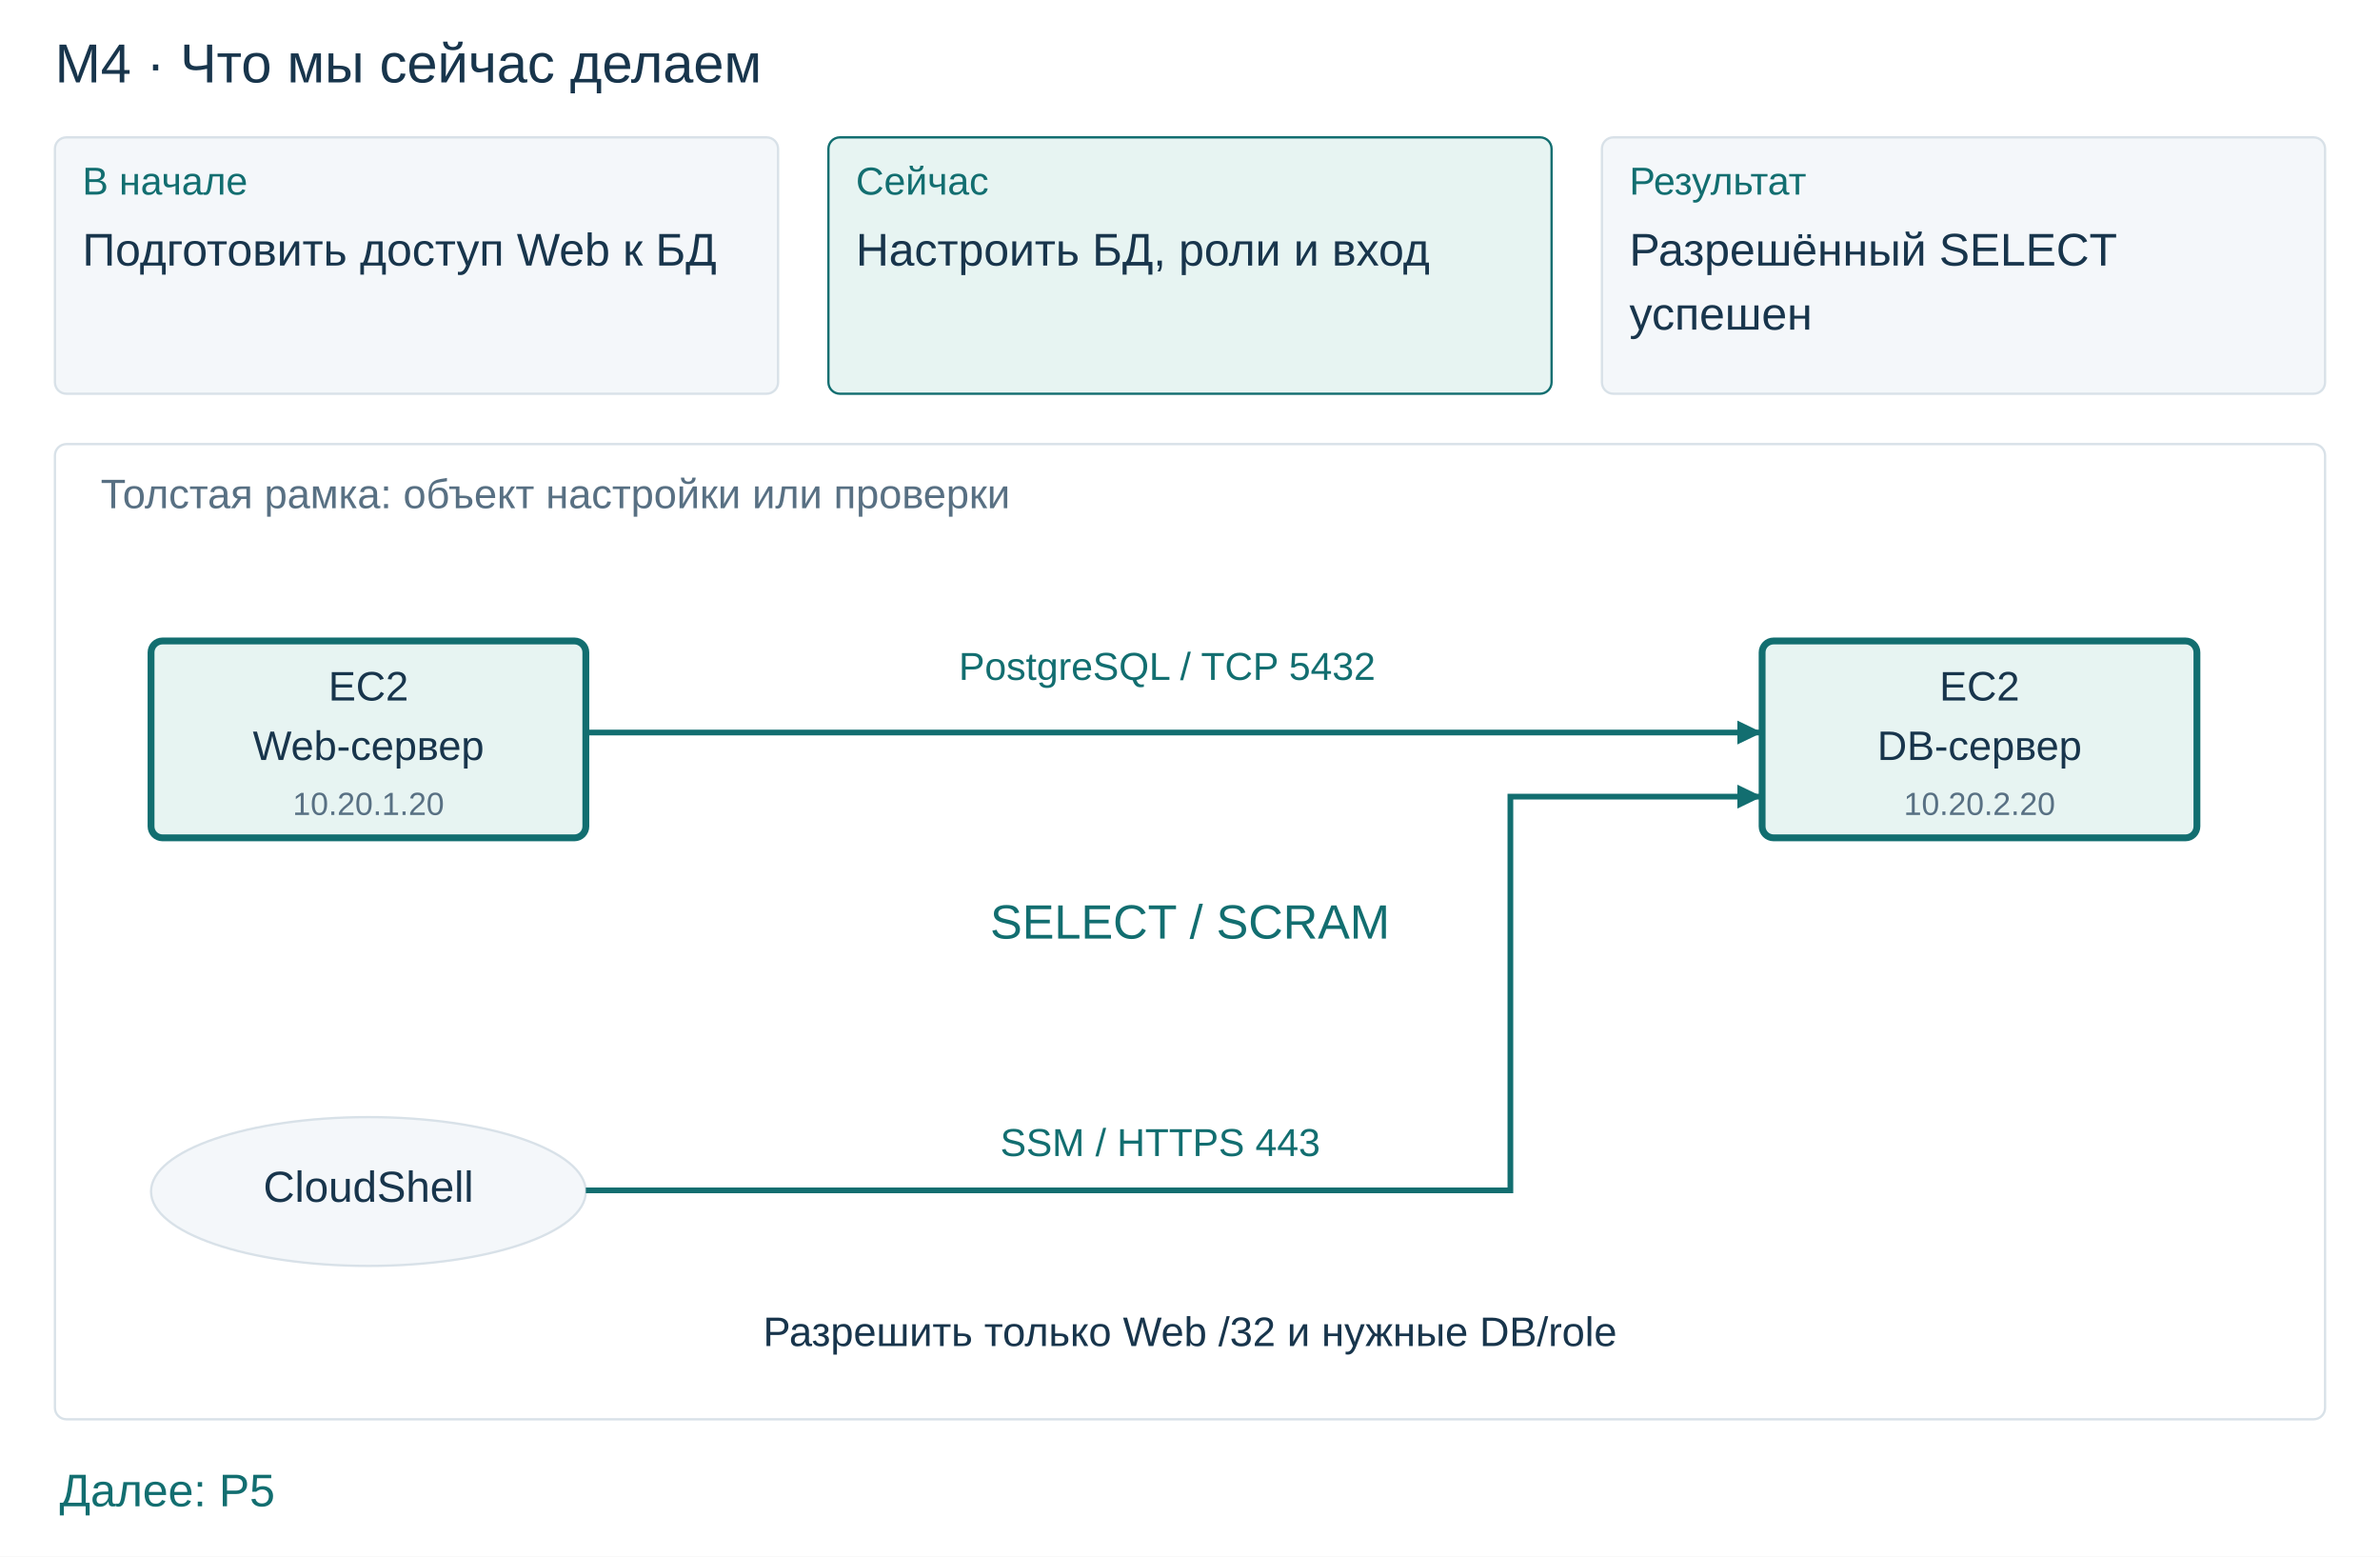
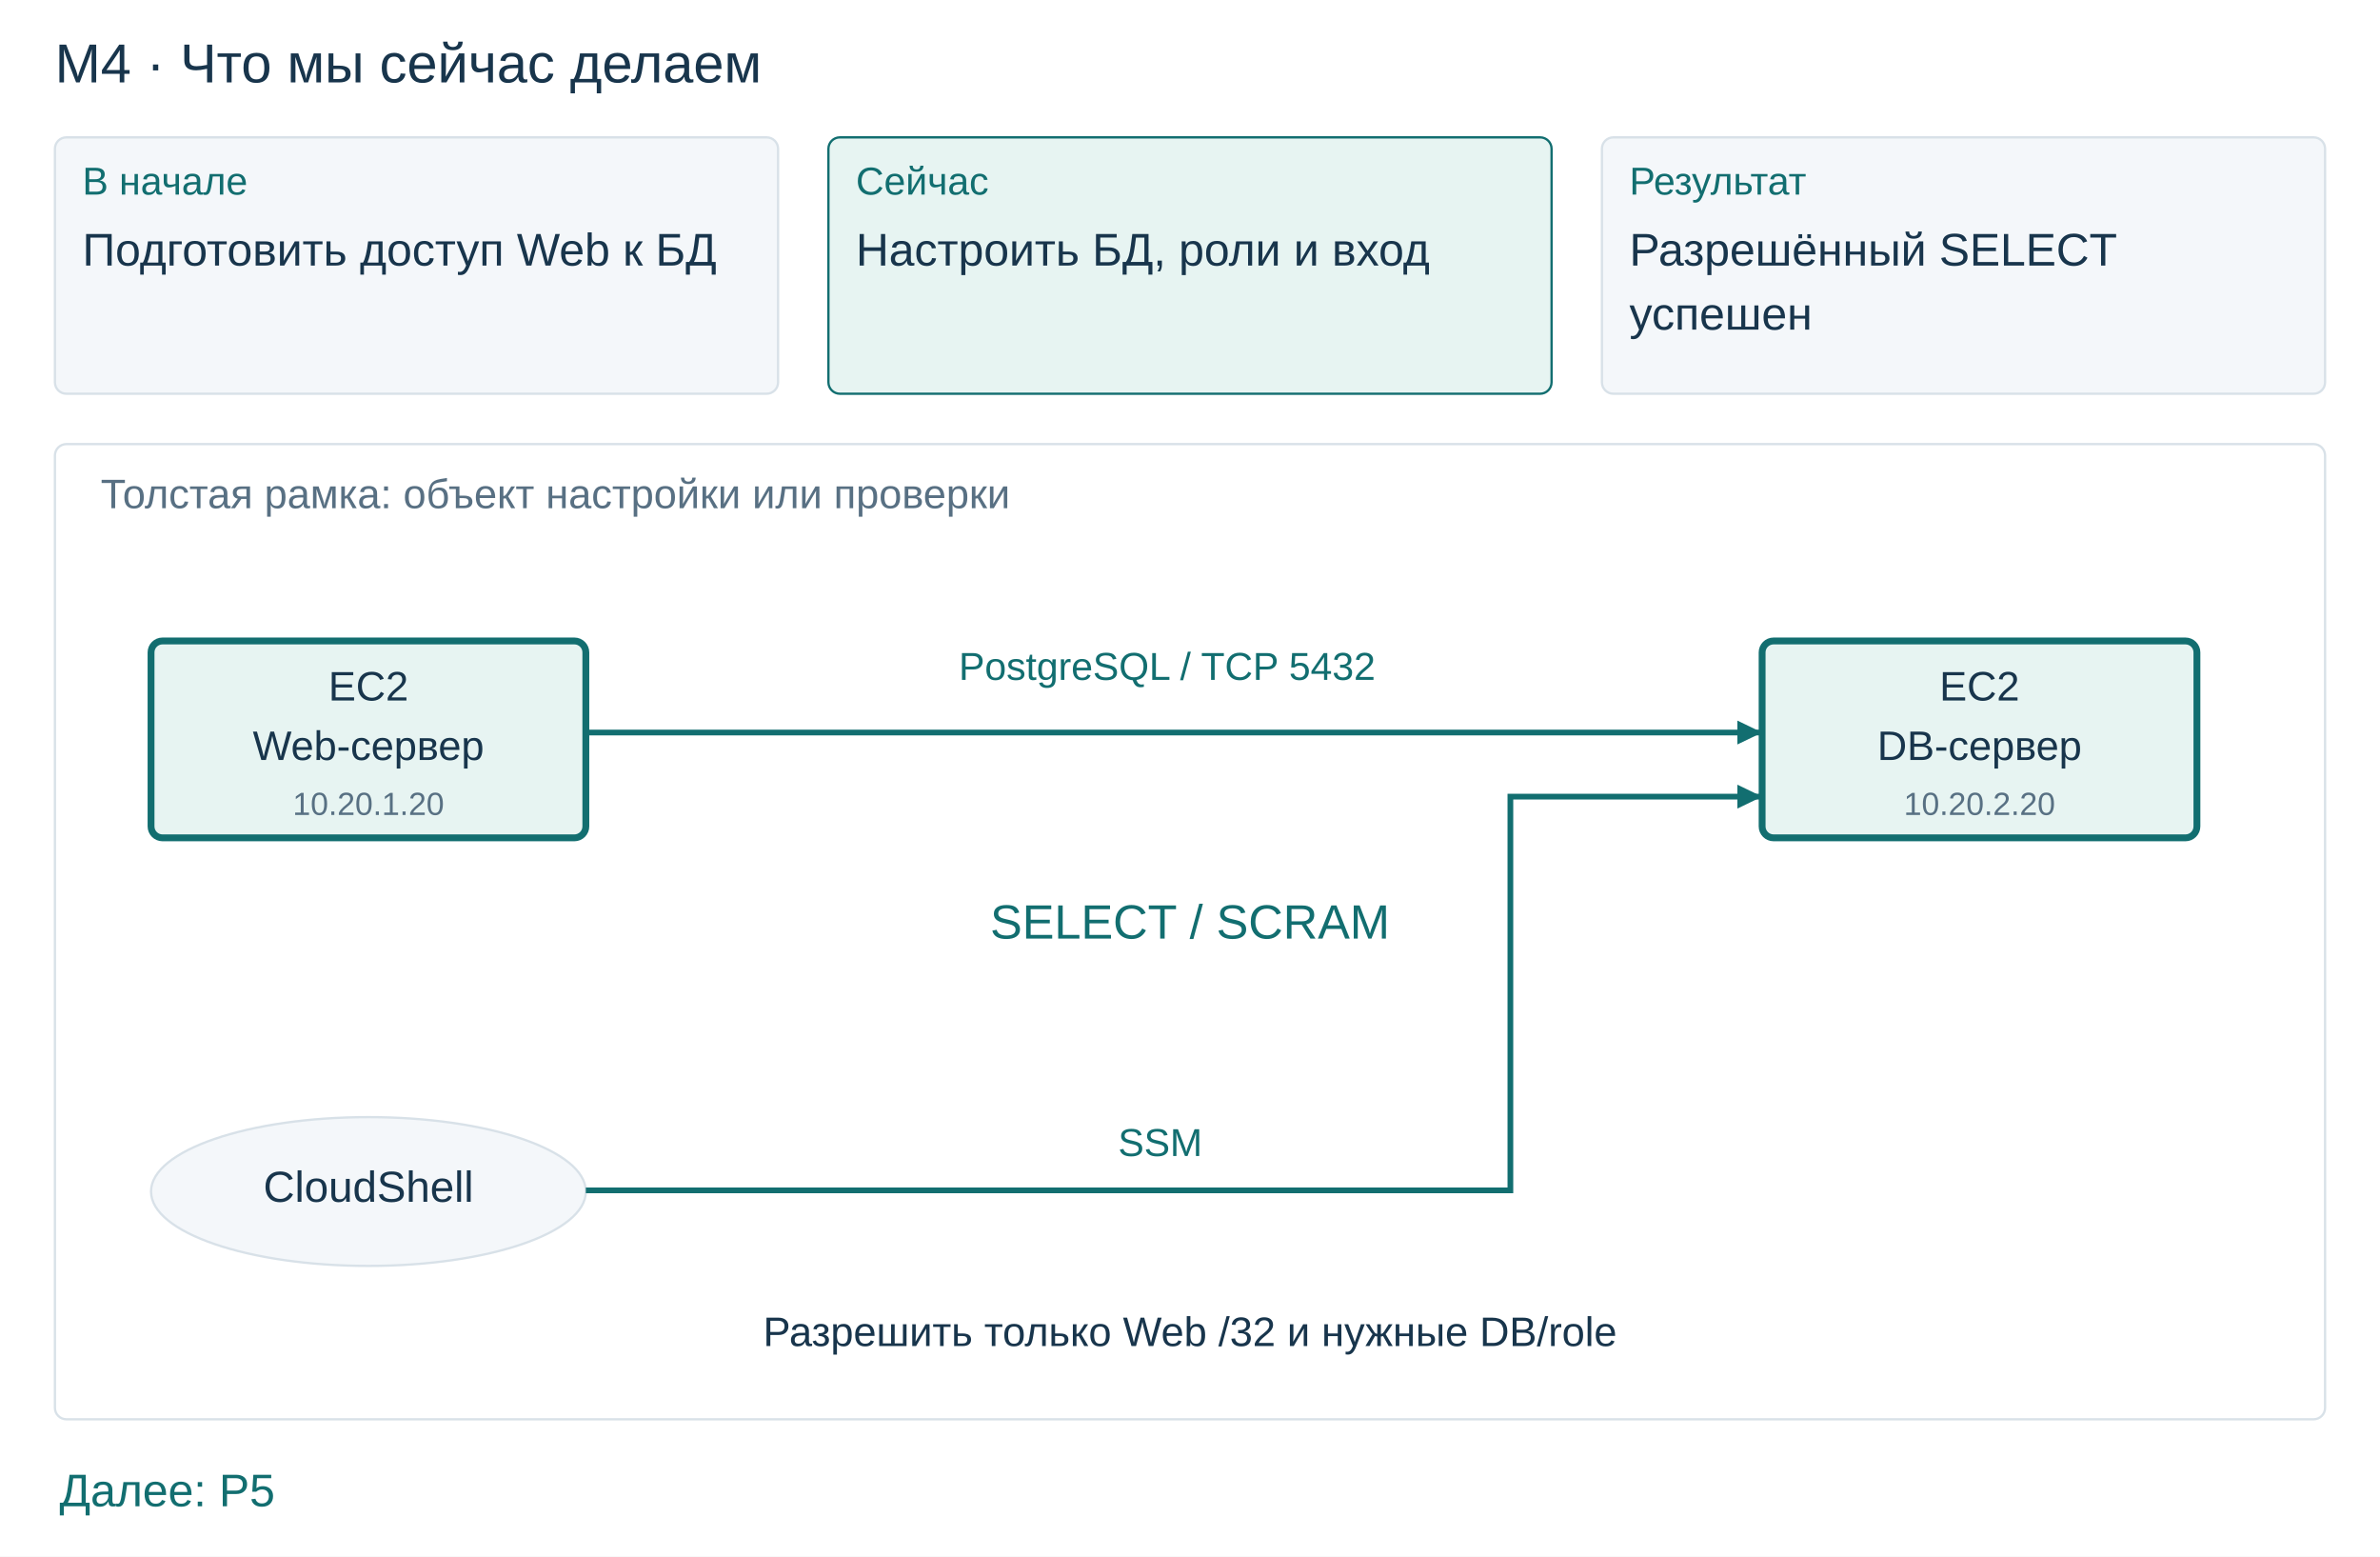
<svg xmlns="http://www.w3.org/2000/svg" width="1040" height="680" viewBox="0 0 1040 680" role="img">
  <rect width="1040" height="680" fill="white" />
  <text x="24" y="36" font-size="24" font-family="Arial,MS Gothic,sans-serif" fill="#18354c">M4 · Что мы сейчас делаем</text>
  <rect x="24" y="60" width="316" height="112" rx="5" fill="#f4f7fa" stroke="#d8e1e8" stroke-width="1" />
  <text x="36" y="85" font-size="17" font-family="Arial,MS Gothic,sans-serif" fill="#126e70">В начале</text>
  <text x="36" y="116" font-size="20" font-family="Arial,MS Gothic,sans-serif" fill="#18354c">Подготовить доступ Web к БД</text>
  <rect x="362" y="60" width="316" height="112" rx="5" fill="#e7f4f2" stroke="#126e70" stroke-width="1" />
  <text x="374" y="85" font-size="17" font-family="Arial,MS Gothic,sans-serif" fill="#126e70">Сейчас</text>
  <text x="374" y="116" font-size="20" font-family="Arial,MS Gothic,sans-serif" fill="#18354c">Настроить БД, роли и вход</text>
  <rect x="700" y="60" width="316" height="112" rx="5" fill="#f4f7fa" stroke="#d8e1e8" stroke-width="1" />
  <text x="712" y="85" font-size="17" font-family="Arial,MS Gothic,sans-serif" fill="#126e70">Результат</text>
  <text x="712" y="116" font-size="20" font-family="Arial,MS Gothic,sans-serif" fill="#18354c">Разрешённый SELECT</text>
  <text x="712" y="144" font-size="20" font-family="Arial,MS Gothic,sans-serif" fill="#18354c">успешен</text>
  <rect x="24" y="194" width="992" height="426" rx="5" fill="white" stroke="#d8e1e8" stroke-width="1" />
  <text x="44" y="222" font-size="18" font-family="Arial,MS Gothic,sans-serif" fill="#587083">Толстая рамка: объект настройки или проверки</text>
  <rect x="66" y="280" width="190" height="86" rx="5" fill="#e7f4f2" stroke="#126e70" stroke-width="3" />
  <text x="161.0" y="306" font-size="18" font-family="Arial,MS Gothic,sans-serif" fill="#18354c" text-anchor="middle">EC2</text>
  <text x="161.0" y="332" font-size="18" font-family="Arial,MS Gothic,sans-serif" fill="#18354c" text-anchor="middle">Web-сервер</text>
  <text x="161.0" y="356" font-size="14" font-family="Arial,MS Gothic,sans-serif" fill="#587083" text-anchor="middle">10.20.1.20</text>
  <rect x="770" y="280" width="190" height="86" rx="5" fill="#e7f4f2" stroke="#126e70" stroke-width="3" />
  <text x="865.0" y="306" font-size="18" font-family="Arial,MS Gothic,sans-serif" fill="#18354c" text-anchor="middle">EC2</text>
  <text x="865.0" y="332" font-size="18" font-family="Arial,MS Gothic,sans-serif" fill="#18354c" text-anchor="middle">DB-сервер</text>
  <text x="865.0" y="356" font-size="14" font-family="Arial,MS Gothic,sans-serif" fill="#587083" text-anchor="middle">10.20.2.20</text>
  <polyline points="256,320 770,320" fill="none" stroke="#126e70" stroke-width="2.5" />
  <polygon points="770.00,320.00 759.19,325.22 759.19,314.78" fill="#126e70" />
  <rect x="413.512" y="279" width="192.977" height="25" rx="5" fill="white" stroke="white" stroke-width="1" />
  <text x="510" y="297" font-size="17" font-family="Arial,MS Gothic,sans-serif" fill="#126e70" text-anchor="middle">PostgreSQL / TCP 5432</text>
  <text x="520" y="410" font-size="21" font-family="Arial,MS Gothic,sans-serif" fill="#126e70" text-anchor="middle">SELECT / SCRAM</text>
  <ellipse cx="161.0" cy="520.5" rx="95.0" ry="32.5" fill="#f4f7fa" stroke="#d8e1e8" stroke-width="1" />
  <text x="161.0" y="525" font-size="19" font-family="Arial,MS Gothic,sans-serif" fill="#18354c" text-anchor="middle">CloudShell</text>
  <polyline points="256,520 660,520 660,348 770,348" fill="none" stroke="#126e70" stroke-width="2.5" />
  <polygon points="770.00,348.00 759.19,353.22 759.19,342.78" fill="#126e70" />
-   <rect x="432.0" y="487" width="150.0" height="25" rx="5" fill="white" stroke="white" stroke-width="1" />
-   <text x="507" y="505" font-size="17" font-family="Arial,MS Gothic,sans-serif" fill="#126e70" text-anchor="middle">SSM / HTTPS 443</text>
+   <rect x="483.5" y="487" width="47.0" height="25" rx="5" fill="white" stroke="white" stroke-width="1" />
+   <text x="507" y="505" font-size="17" font-family="Arial,MS Gothic,sans-serif" fill="#126e70" text-anchor="middle">SSM</text>
  <text x="520" y="588" font-size="18" font-family="Arial,MS Gothic,sans-serif" fill="#18354c" text-anchor="middle">Разрешить только Web /32 и нужные DB/role</text>
  <text x="26" y="658" font-size="20" font-family="Arial,MS Gothic,sans-serif" fill="#126e70">Далее: P5</text>
</svg>
